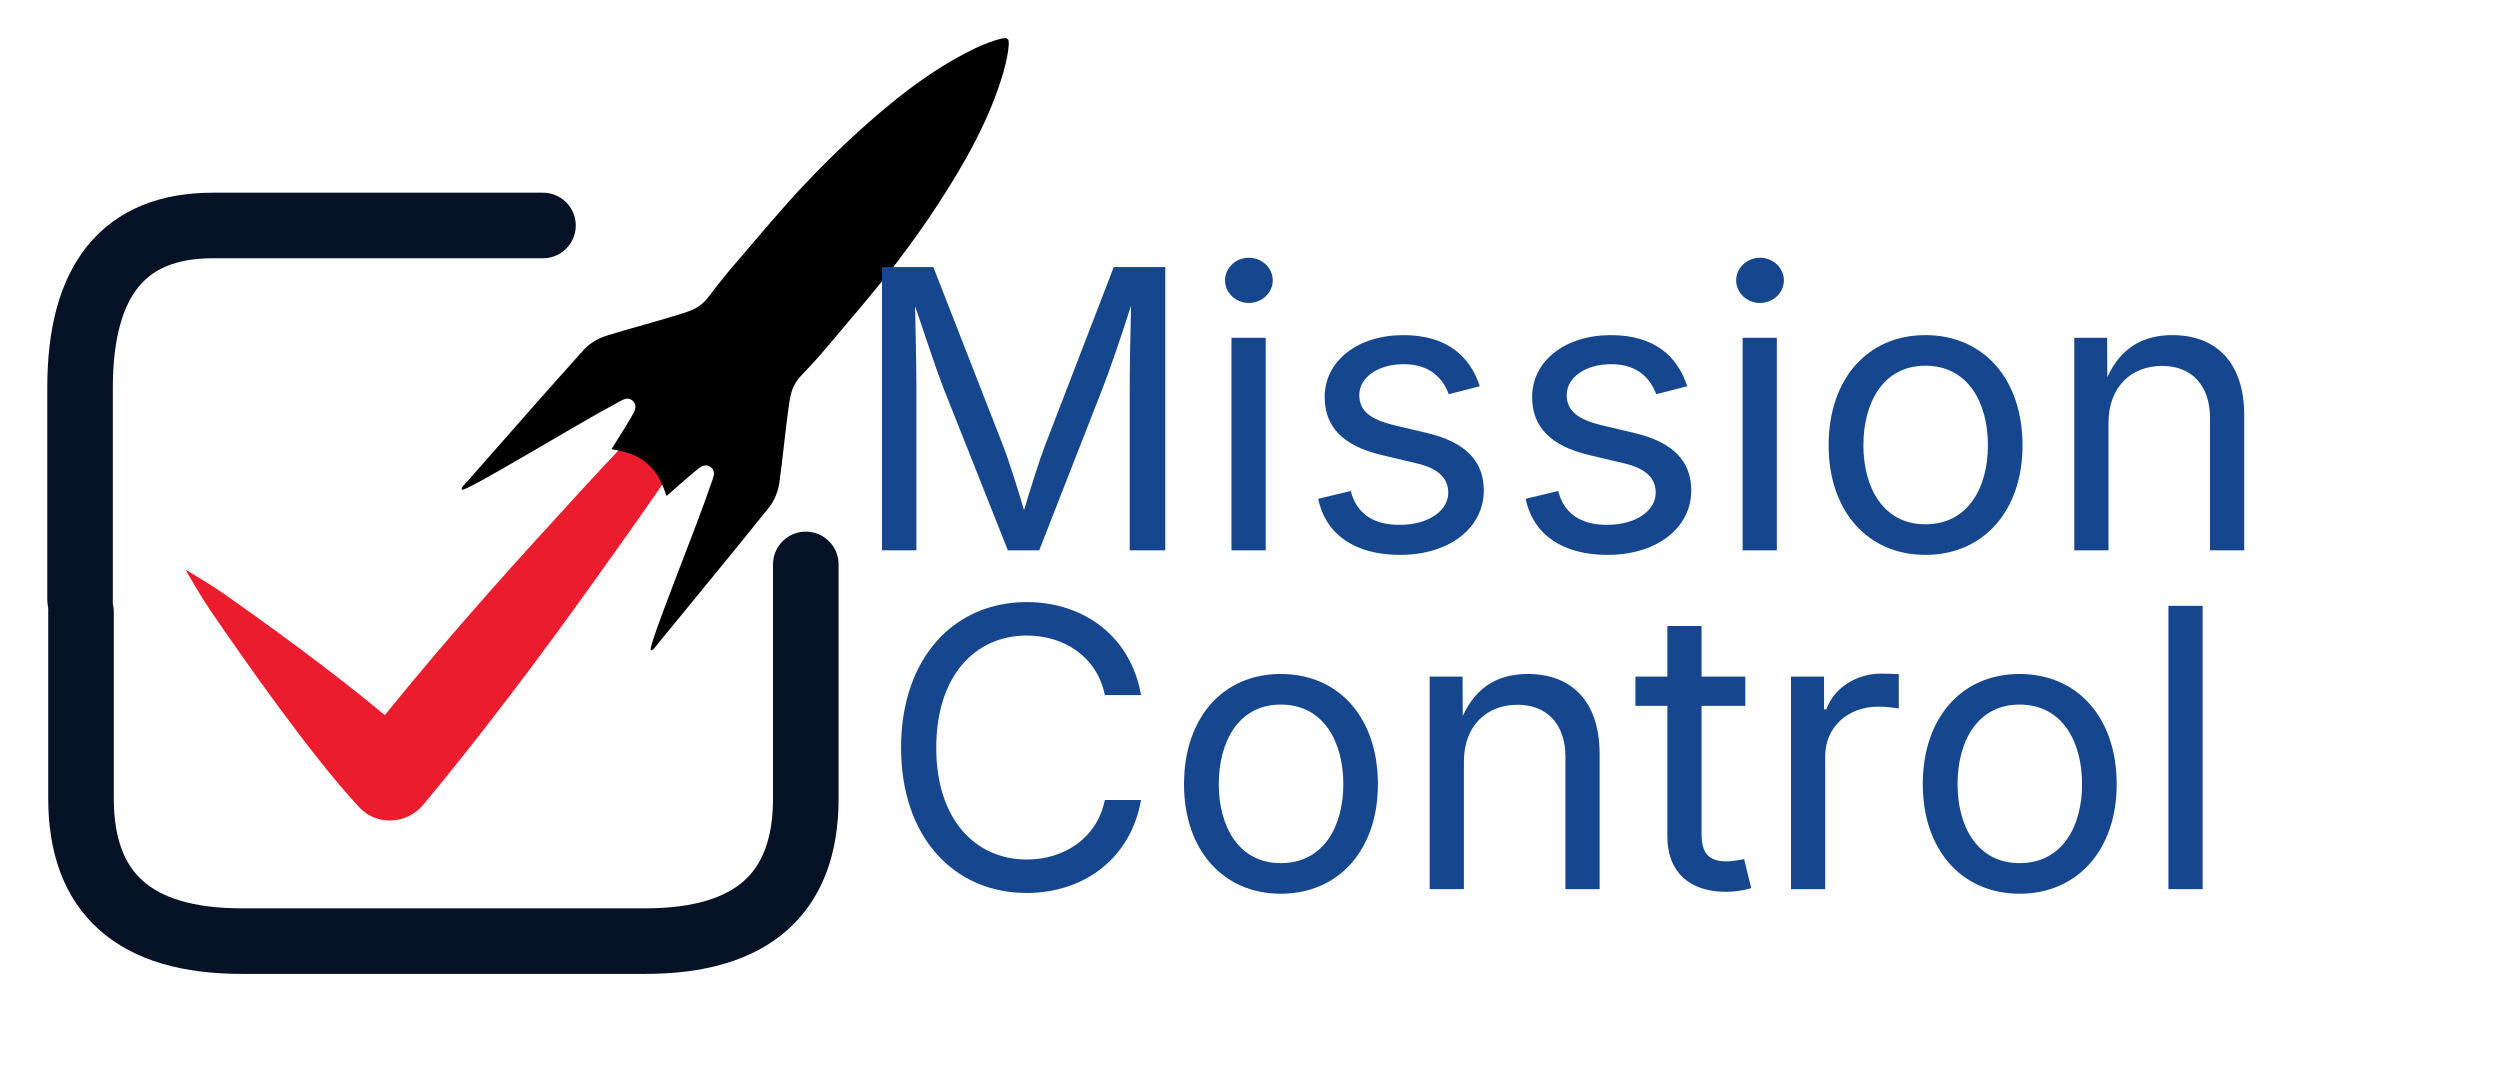
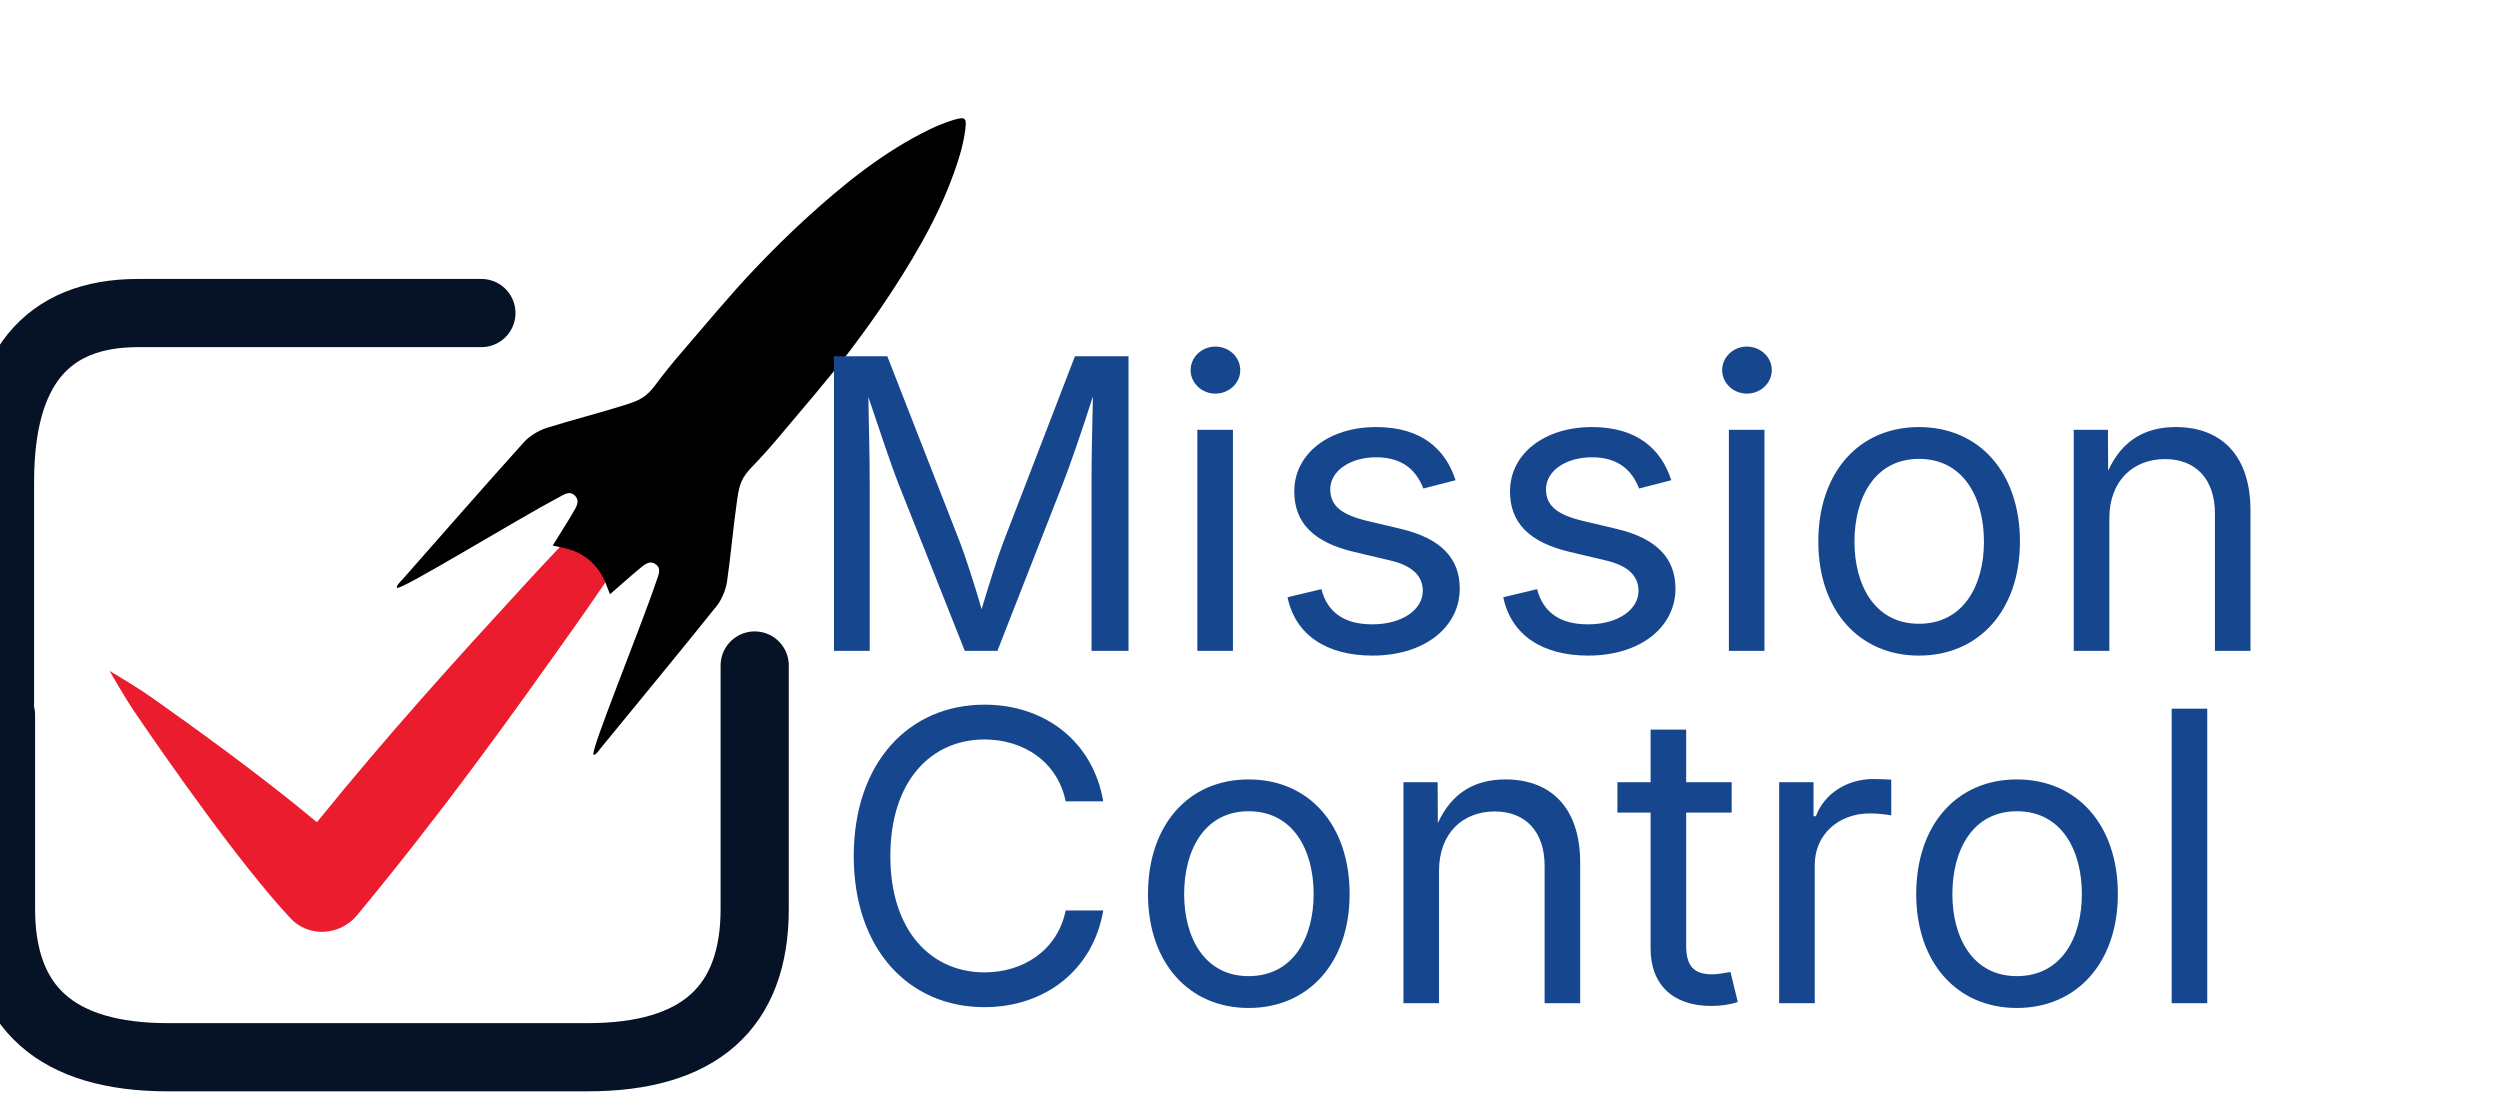
- <svg xmlns="http://www.w3.org/2000/svg" viewBox="0 0 1220 520" role="img" aria-labelledby="title desc" version="1.1" id="svg5">
+ <svg xmlns="http://www.w3.org/2000/svg" viewBox="39.069 -36.874 1173.204 520.786" width="1173.204" height="520.786" role="img" aria-labelledby="title desc" version="1.1" id="svg5">
  <style id="style1">
    .boxStroke { fill:none; stroke:#061226; stroke-width:32; stroke-linecap:round; stroke-linejoin:round; }
    .checkStroke { fill:none; stroke:#1D6BFF; stroke-width:42; stroke-linecap:round; stroke-linejoin:round; }
    .rocketBody { fill:#061226; }
    .rocketAccent { fill:#1D6BFF; }
    @font-face { font-family:'MecoNasalization'; src:local('Nasalization'), local('Nasalization Rg'), local('NasalizationRg-Regular'); font-weight:400; font-style:normal; }
    .word { font-family:'MecoNasalization', Nasalization, 'Nasalization Rg', 'NasalizationRg-Regular', Orbitron, Eurostile, Inter, Arial, sans-serif; font-weight:400; letter-spacing:0.005em; fill:#061226; }
  </style>
  <defs id="defs1">
    <symbol id="mecoRocket" viewBox="0 0 155.892 260.999" overflow="hidden">
      <g transform="translate(-18273.331)" id="g1">
        <path class="rocketBody" d="m 0,0 c 3.973,9.709 8.017,19.404 11.896,29.151 0.522,1.313 0.698,3.155 0.476,4.595 -0.667,4.314 -1.774,9.546 -2.467,14.065 -0.396,2.588 -0.336,3.794 0.83,6.075 0.985,1.927 2.052,4.232 2.894,6.226 2.525,5.984 5.196,11.884 7.434,17.981 1.408,3.835 2.704,7.715 3.839,11.638 2.46,8.5 4.433,17.288 4.334,26.205 -0.022,1.969 -0.39,5.584 -0.946,5.841 -0.035,0.016 -0.076,0.024 -0.12,0.028 -0.033,0.029 -0.066,0.053 -0.102,0.067 -0.568,0.229 -3.452,-1.982 -4.899,-3.317 -6.558,-6.043 -11.6,-13.506 -16.1,-21.125 -2.076,-3.517 -4.011,-7.121 -5.837,-10.776 -2.903,-5.81 -5.364,-11.8 -7.988,-17.742 -0.874,-1.98 -1.819,-4.337 -2.546,-6.376 -0.861,-2.413 -1.697,-3.283 -3.852,-4.77 -3.765,-2.595 -8.332,-5.378 -11.928,-7.851 -1.201,-0.826 -2.421,-2.216 -3.018,-3.498 -4.434,-9.507 -8.716,-19.099 -13.057,-28.649 -0.221,-0.486 -0.829,-1.506 -0.488,-1.695 0.678,-0.377 16.21,17.21 22.019,22.973 0.71,0.704 1.445,1.754 2.595,1.167 1.252,-0.64 0.787,-1.933 0.551,-2.963 -0.483,-2.109 -1.138,-4.302 -1.666,-6.401 0.83,0.058 1.991,0.224 2.819,0.207 1.376,0.042 2.715,-0.228 3.985,-0.777 1.27,-0.548 2.384,-1.337 3.298,-2.367 0.581,-0.592 1.255,-1.55 1.783,-2.194 1.165,1.824 2.312,3.805 3.516,5.602 0.588,0.878 1.21,2.104 2.534,1.632 1.216,-0.434 0.956,-1.689 0.93,-2.69 C 0.509,22.083 -1.638,-1.282 -0.899,-1.517 -0.527,-1.635 -0.202,-0.494 0,0" transform="matrix(1.333333,0,0,-1.333333,18390.24,162.518)" id="path1" />
      </g>
    </symbol>
  </defs>
  <g id="mark" transform="translate(-37.61789,41.34469)">
    <path class="boxStroke" d="m 76.687,251.313 v -103.488 q 0,-79.138 64.782,-79.138 h 161.123" id="path2" />
    <path class="boxStroke" d="m 430.849,234.088 v 114.227 q 0,69.607 -78.376,69.607 H 155.527 q -78.376,0 -78.376,-69.607 v -91.025" id="path3" />
    <path class="checkStroke" d="m 128.114,236.623 c 2.114,3.443 6.431,11.499 12.683,20.658 13.972,20.468 48.461,70.052 72.244,95.458 a 20.524,21.199 43.102 0 0 31.296,-1.544 C 285.082,301.858 314.874,260.316 347.459,214.287 379.353,169.234 422.91,100.715 438,78 c -19.031,19.531 -76.854,76.528 -114.188,117.187 -33.674,36.672 -64.387,70.481 -98.412,112.45 -26.028,-21.827 -60.626,-46.618 -76.818,-58.027 -9.065,-6.387 -17.057,-10.823 -20.468,-12.988 z" id="path4" style="fill:#ea1c2d;fill-rule:nonzero;stroke:none;stroke-width:42;stroke-linecap:round;stroke-opacity:1;fill-opacity:1" />
    <g id="use4" style="fill:#ea1c2d;fill-opacity:1;stroke:none;stroke-opacity:1" transform="matrix(1.954422,0.5975267,-0.5975267,1.954422,224.7797,-114.4155)">
      <g transform="translate(-18273.331)" id="g5" style="stroke:none;stroke-opacity:1;fill:#000000;fill-opacity:1">
        <path class="rocketBody" d="m 18391.399,161.959 c 5.297,-12.945 10.689,-25.872 15.861,-38.868 0.696,-1.751 0.931,-4.207 0.635,-6.127 -0.889,-5.752 -2.365,-12.728 -3.289,-18.753 -0.528,-3.451 -0.448,-5.059 1.106,-8.1 1.314,-2.569 2.736,-5.643 3.859,-8.301 3.367,-7.979 6.928,-15.845 9.912,-23.975 1.877,-5.113 3.605,-10.287 5.119,-15.517 3.28,-11.333 5.91,-23.051 5.778,-34.94 -0.03,-2.625 -0.52,-7.445 -1.261,-7.788 -0.05,-0.021 -0.101,-0.032 -0.16,-0.037 -0.04,-0.039 -0.09,-0.071 -0.136,-0.089 -0.757,-0.305 -4.603,2.643 -6.532,4.423 -8.744,8.057 -15.467,18.008 -21.467,28.167 -2.768,4.689 -5.348,9.495 -7.782,14.368 -3.871,7.747 -7.152,15.733 -10.651,23.656 -1.165,2.64 -2.425,5.783 -3.395,8.501 -1.148,3.217 -2.262,4.377 -5.136,6.36 -5.02,3.46 -11.109,7.171 -15.904,10.468 -1.601,1.101 -3.228,2.955 -4.024,4.664 -5.912,12.676 -11.621,25.465 -17.409,38.199 -0.295,0.648 -1.105,2.008 -0.651,2.26 0.904,0.503 21.614,-22.947 29.359,-30.631 0.947,-0.939 1.927,-2.339 3.46,-1.556 1.669,0.853 1.049,2.577 0.735,3.951 -0.644,2.812 -1.518,5.736 -2.222,8.535 1.107,-0.077 2.655,-0.299 3.759,-0.276 1.835,-0.056 3.62,0.304 5.313,1.036 1.694,0.731 3.179,1.783 4.398,3.156 0.774,0.789 1.673,2.067 2.377,2.925 1.553,-2.432 3.083,-5.073 4.688,-7.469 0.784,-1.171 1.613,-2.805 3.379,-2.176 1.621,0.579 1.274,2.252 1.24,3.587 -0.28,10.905 -3.143,42.059 -2.158,42.372 0.496,0.157 0.93,-1.364 1.199,-2.023" id="path5" style="fill:#000000;fill-opacity:1;stroke:none;stroke-width:1.333;stroke-opacity:1" />
      </g>
    </g>
  </g>
  <text class="word" x="413.722" y="268.551" font-size="190px" id="text4" style="font-style:normal;font-variant:normal;font-weight:400;font-stretch:normal;font-size:190px;font-family:'MecoNasalization',Nasalization,'Nasalization Rg','NasalizationRg-Regular',Orbitron,Eurostile,Inter,Arial,sans-serif;-inkscape-font-specification:Nasalization;stroke-width:1.5;fill:#16478e;fill-opacity:1">
    <tspan style="font-style:normal;font-variant:normal;font-weight:400;font-stretch:normal;font-size:190px;font-family:'MecoNasalization',Nasalization,'Nasalization Rg','NasalizationRg-Regular',Orbitron,Eurostile,Inter,Arial,sans-serif;-inkscape-font-specification:Nasalization;fill:#16478e;fill-opacity:1" id="tspan2">Mission</tspan>
  </text>
  <text class="word" x="428.406" y="433.911" font-size="190px" id="text5" style="font-size:190px;stroke-width:1.5;fill:#16478e;fill-opacity:1">
    <tspan style="font-style:normal;font-variant:normal;font-weight:400;font-stretch:normal;font-size:190px;font-family:'MecoNasalization',Nasalization,'Nasalization Rg','NasalizationRg-Regular',Orbitron,Eurostile,Inter,Arial,sans-serif;-inkscape-font-specification:Nasalization;fill:#16478e;fill-opacity:1" id="tspan1">Control</tspan>
  </text>
</svg>
